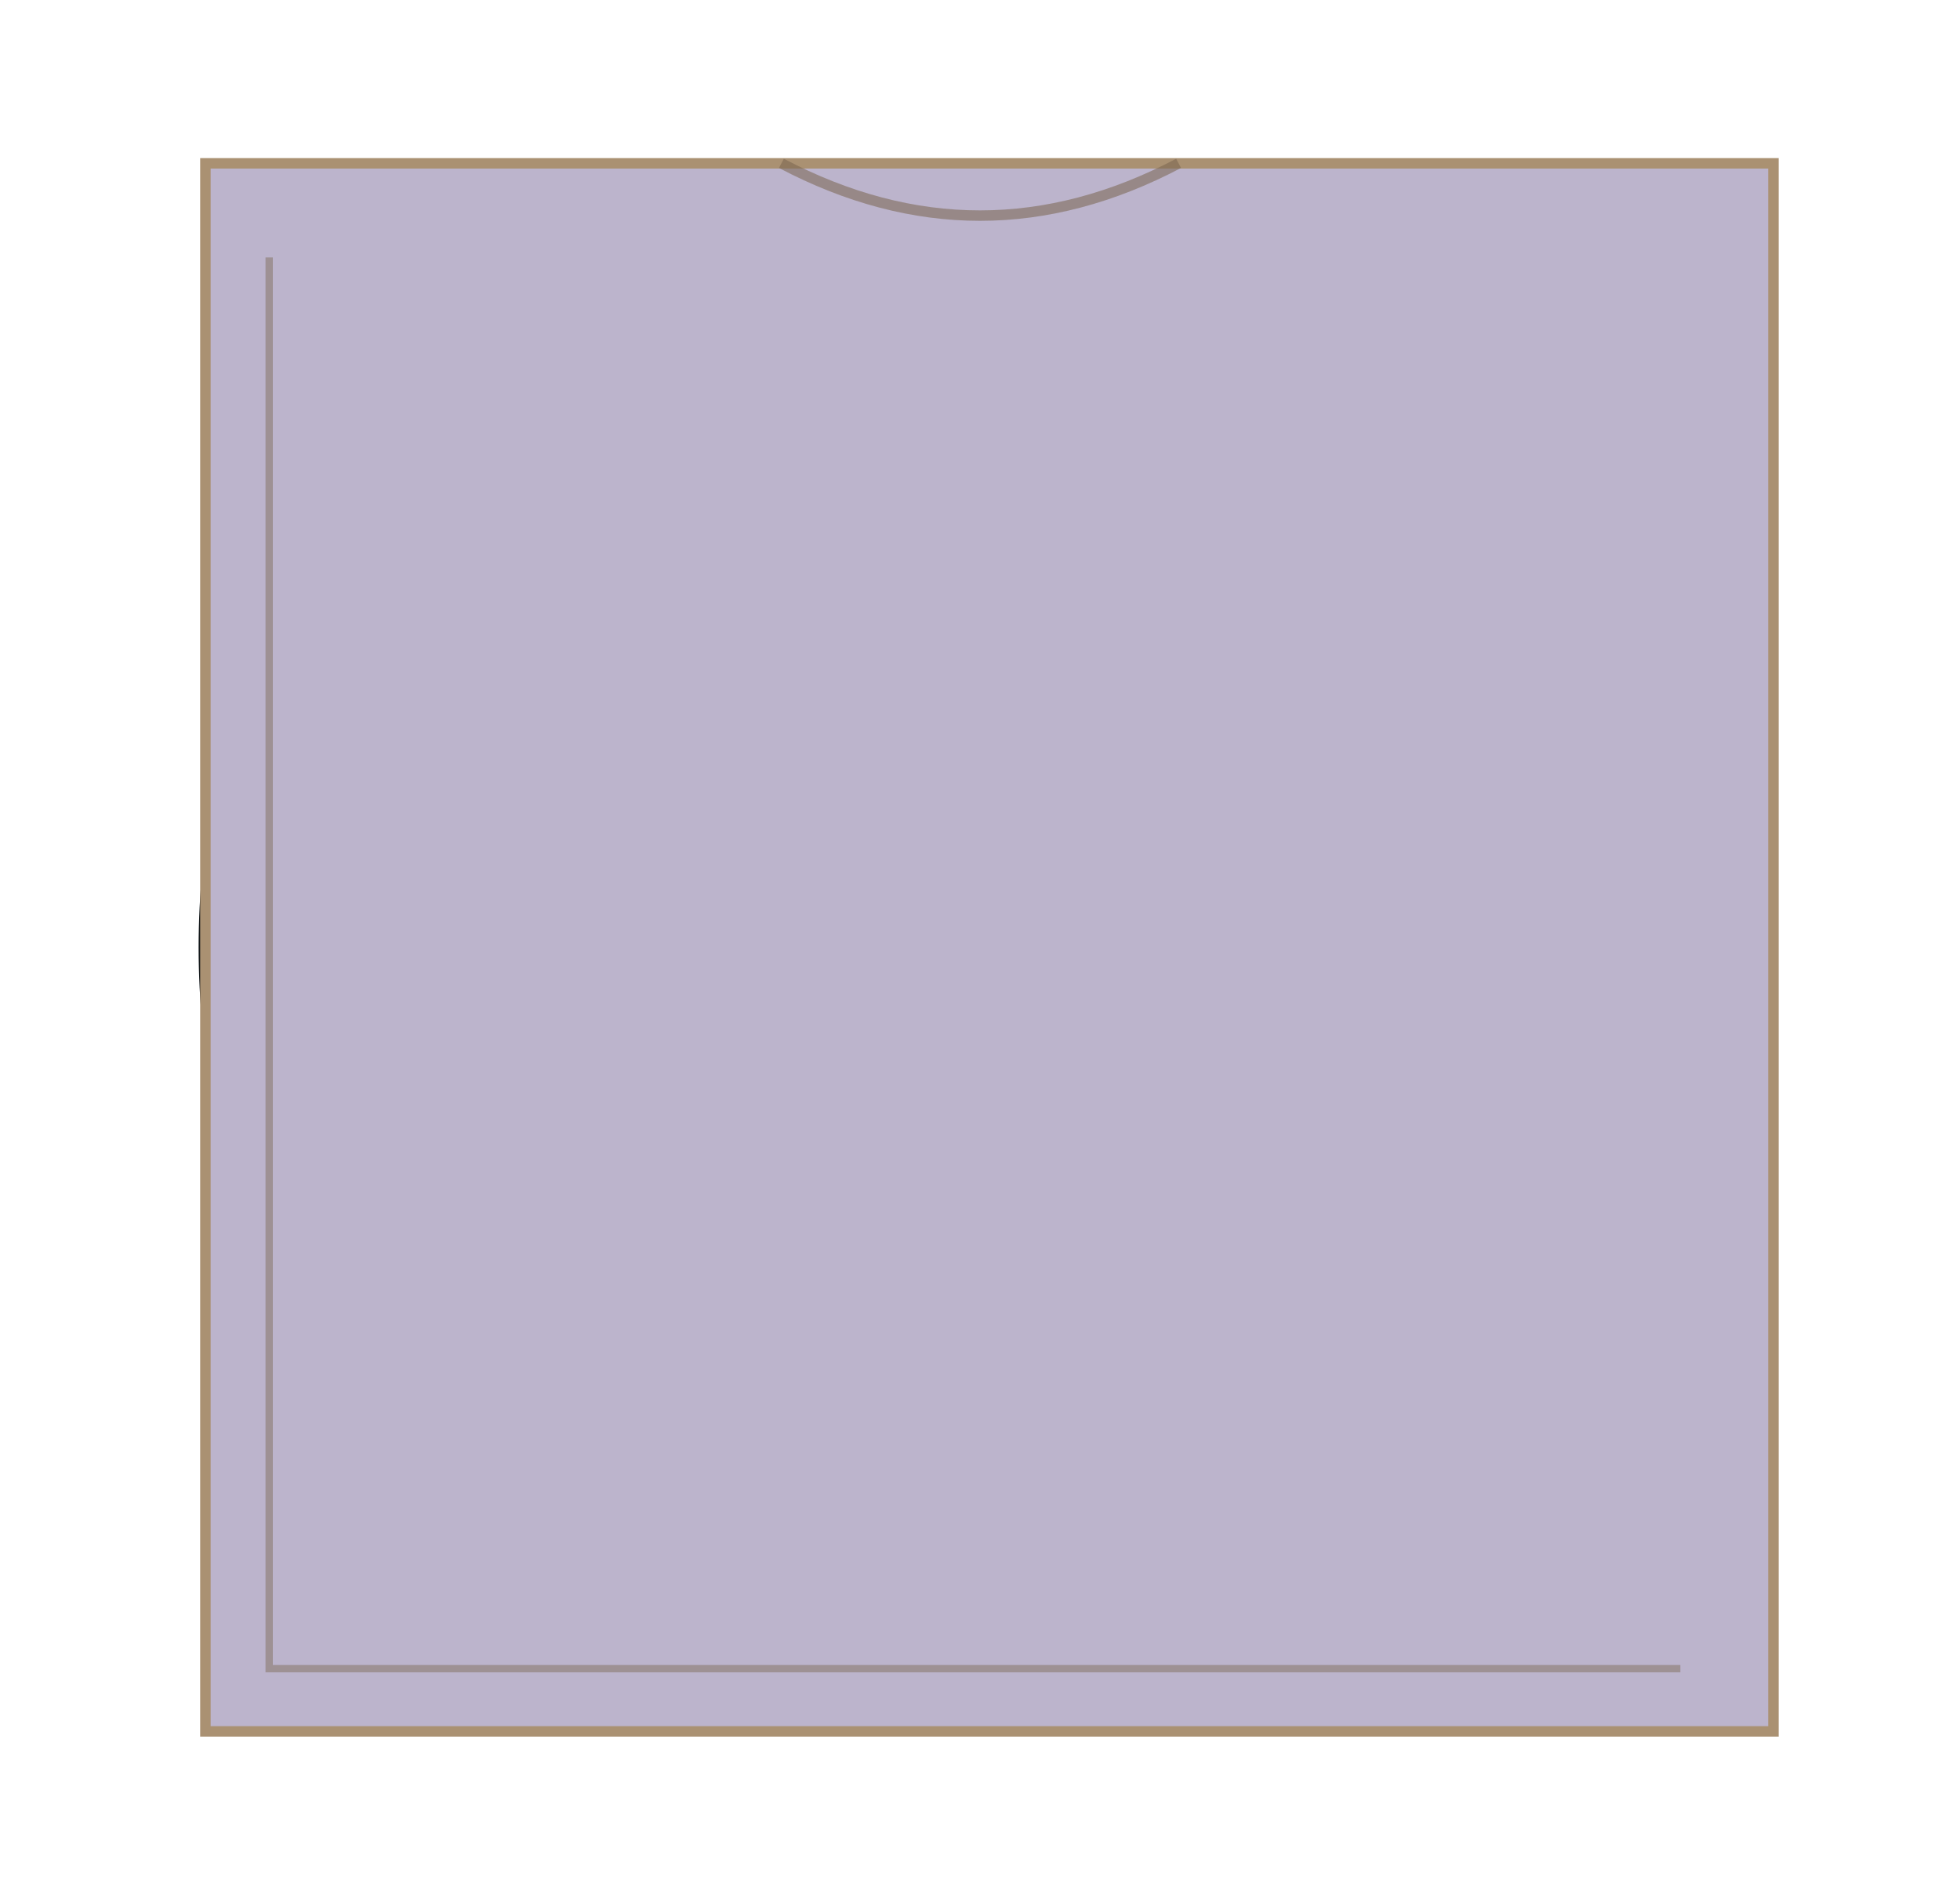
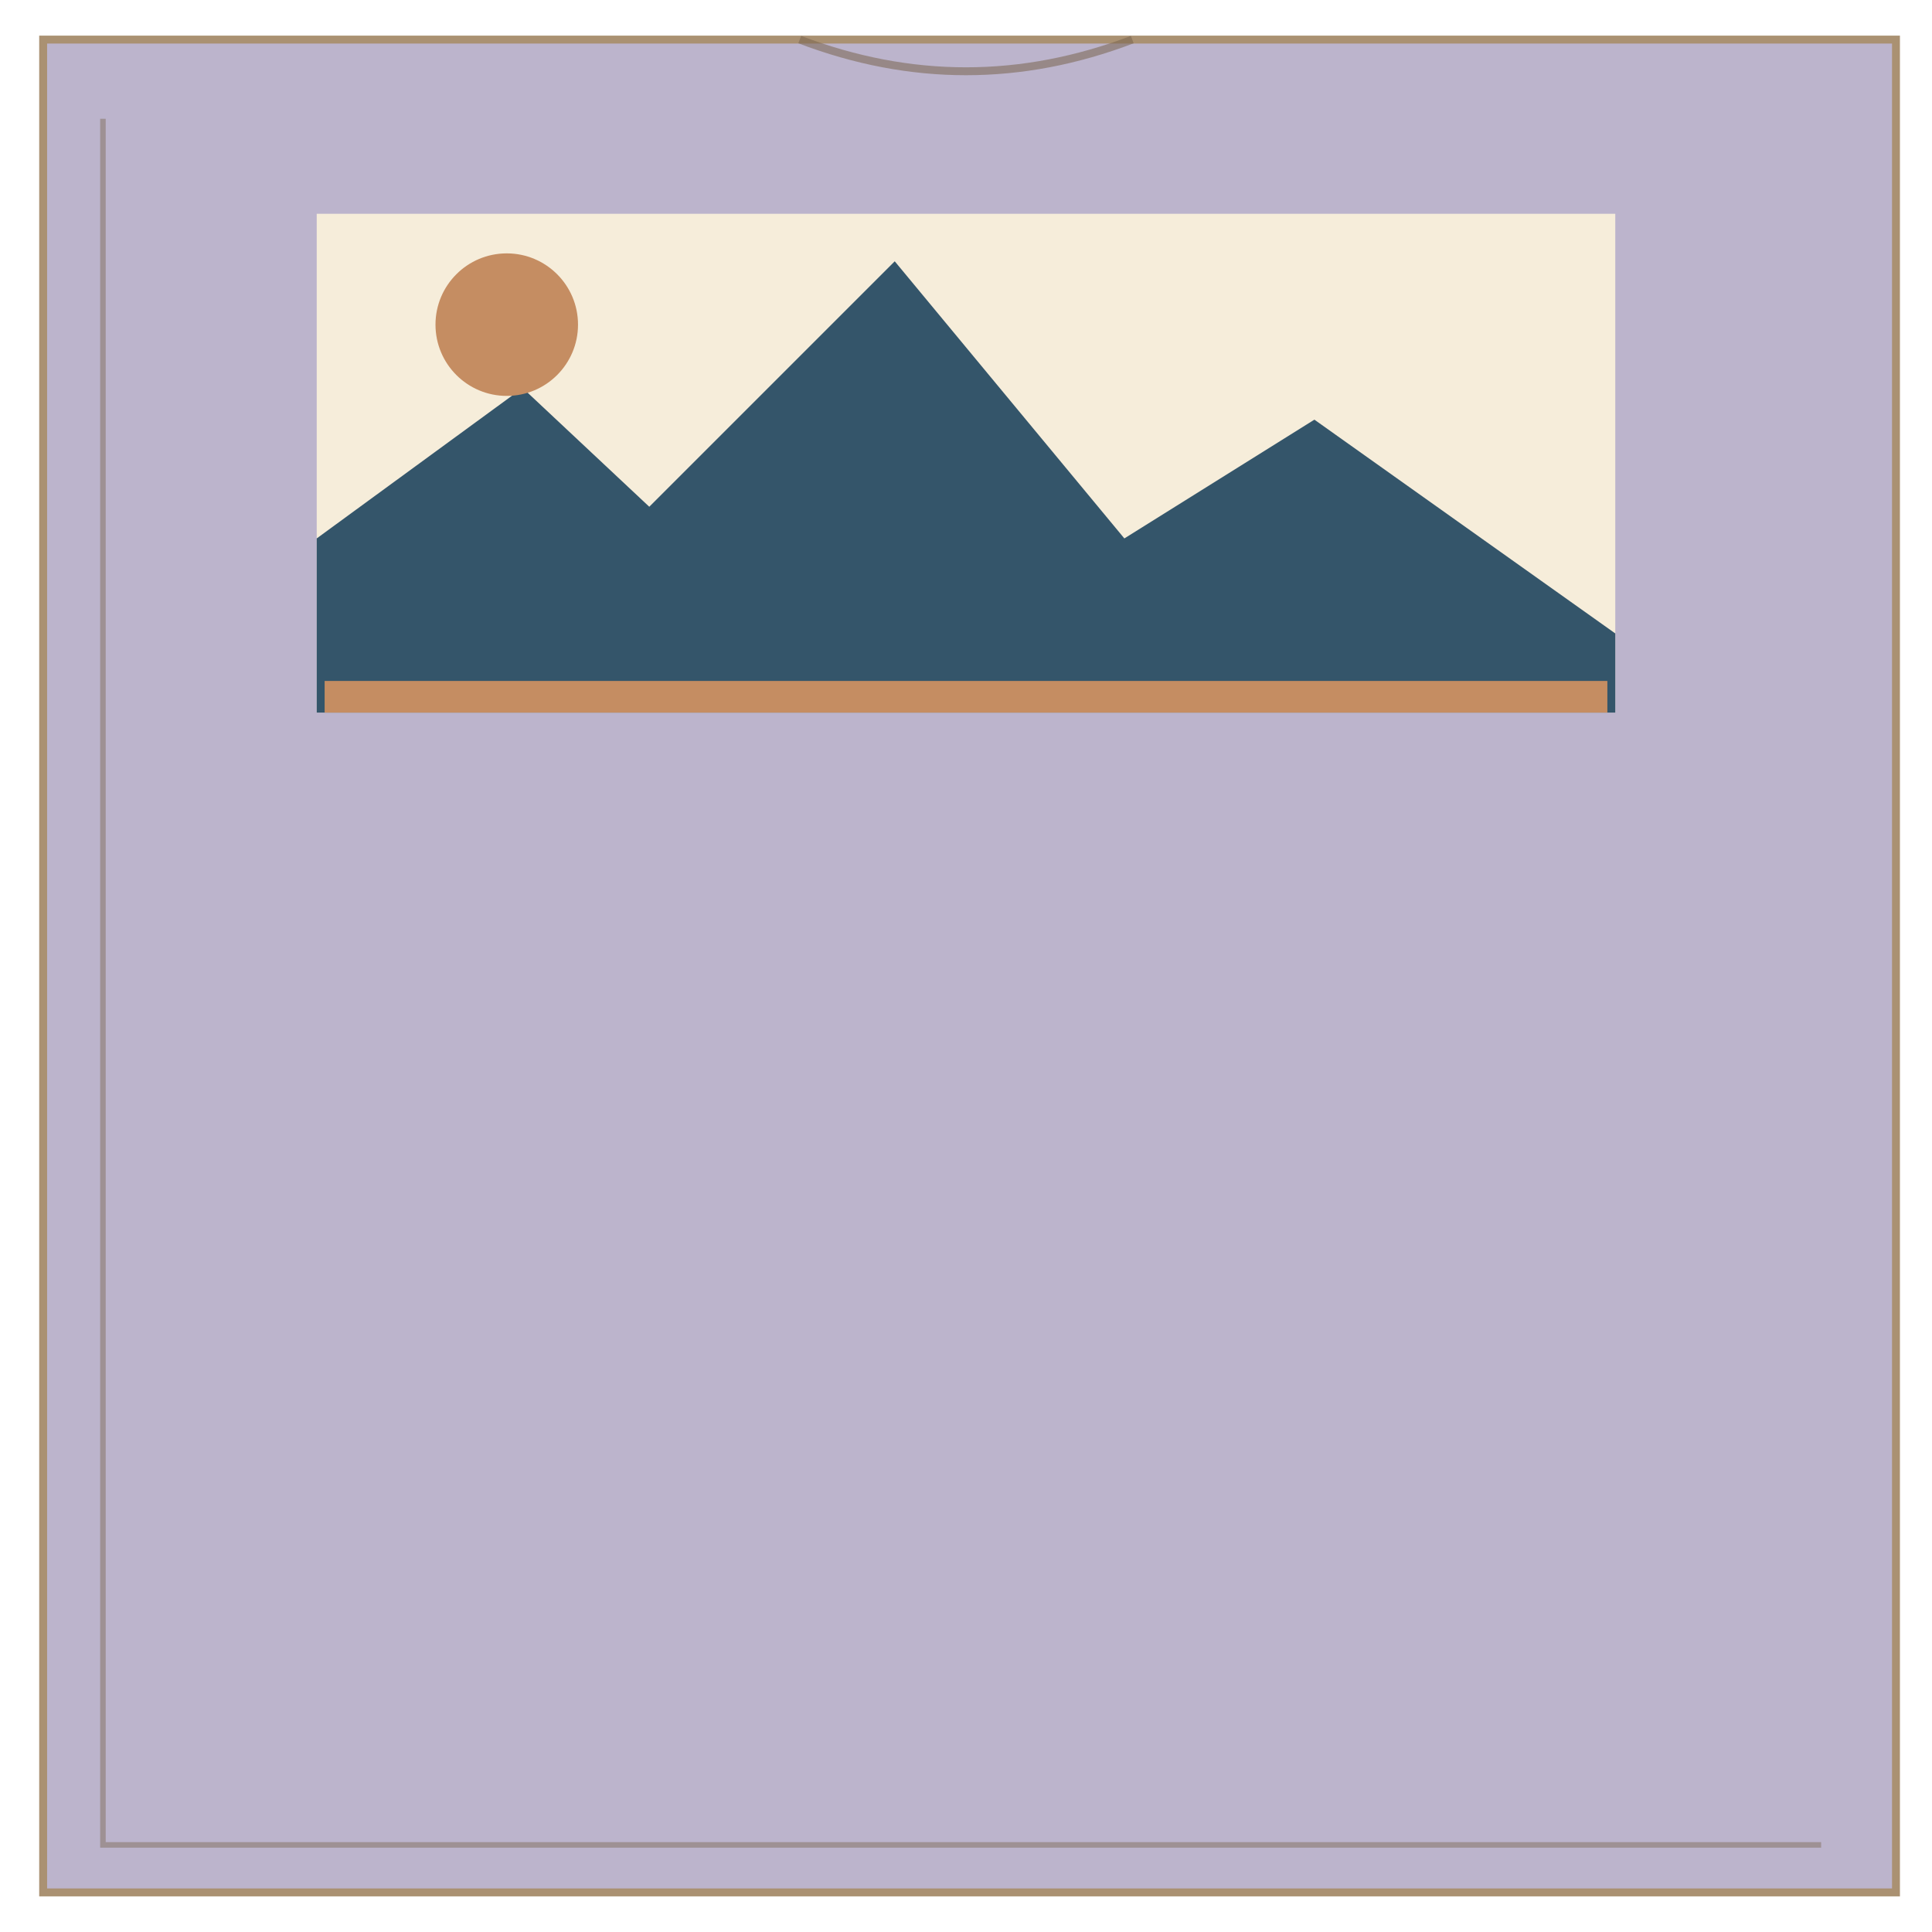
- <svg xmlns="http://www.w3.org/2000/svg" viewBox="60 92 120 116" preserveAspectRatio="xMidYMid meet" opacity="1" aria-hidden="true" focusable="false">
-   <g data-theme-part="record" transform="translate(0 48) translate(120 150) scale(0.64 0.64) translate(-120 -150)">
-     <g data-visual-axis="pressing" data-visual-value="2">
-       <circle cx="120" cy="75" r="74" fill="#242629" stroke="#111618" stroke-width="1.5" data-theme-record="disc" />
-       <circle cx="120" cy="75" r="52" fill="none" stroke="#515251" stroke-width=".6" />
-       <circle cx="120" cy="75" r="57" fill="none" stroke="#515251" stroke-width=".6" />
-       <circle cx="120" cy="75" r="62" fill="none" stroke="#515251" stroke-width=".6" />
-       <circle cx="120" cy="75" r="67" fill="none" stroke="#515251" stroke-width=".6" />
-       <circle cx="120" cy="75" r="72" fill="none" stroke="#515251" stroke-width=".6" />
+ <svg xmlns="http://www.w3.org/2000/svg" viewBox="59 59 122 122" preserveAspectRatio="xMidYMid meet" opacity="1" aria-hidden="true" focusable="false" data-variant-artwork="2" data-variant-orientation="6" data-variant-palette="4" data-variant-pressing="2" data-variant-seam="3" data-variant-silhouette="3" data-theme-variant="artwork:2|orientation:6|palette:4|pressing:2|seam:3|silhouette:3">
+   <g data-theme-part="record" transform="translate(0 0) translate(120 120) scale(0.5 0.5) translate(-120 -120)">
+     <rect x="12" y="12" width="216" height="216" fill="#e4dac4" />
+     <g data-theme-swap-detail="disc" data-visual-axis="pressing" data-visual-value="12">
+       <circle cx="120" cy="120" r="98" fill="#d5b77f" stroke="#24282a" stroke-width="1.5" data-theme-record="disc" />
+       <circle cx="120" cy="120" r="91" fill="none" stroke="#8e744f" stroke-width=".65" />
+       <circle cx="120" cy="120" r="86" fill="none" stroke="#8e744f" stroke-width=".65" />
+       <circle cx="120" cy="120" r="81" fill="none" stroke="#8e744f" stroke-width=".65" />
+       <circle cx="120" cy="120" r="75" fill="none" stroke="#8e744f" stroke-width=".65" />
+       <circle cx="120" cy="120" r="70" fill="none" stroke="#8e744f" stroke-width=".65" />
+       <circle cx="120" cy="120" r="65" fill="none" stroke="#8e744f" stroke-width=".65" />
+       <circle cx="120" cy="120" r="58" fill="none" stroke="#8e744f" stroke-width=".65" />
+       <circle cx="120" cy="120" r="53" fill="none" stroke="#8e744f" stroke-width=".65" />
+       <circle cx="120" cy="120" r="48" fill="none" stroke="#8e744f" stroke-width=".65" />
+       <circle cx="120" cy="120" r="43" fill="none" stroke="#8e744f" stroke-width=".65" />
+       <circle cx="120" cy="120" r="33" fill="#34556a" />
+       <circle cx="120" cy="120" r="3" fill="#191c1d" data-theme-spindle="true" />
+       <circle cx="120" cy="120" r="7" fill="none" stroke="#f5edda" stroke-width=".6" />
    </g>
-     <g data-visual-axis="palette" data-visual-value="4">
-       <circle cx="120" cy="75" r="44" fill="#bcb4cc" />
-       <circle cx="120" cy="75" r="2.7" fill="#161c1d" />
-       <circle cx="120" cy="75" r="7" fill="none" stroke="#655a4c" stroke-width=".5" opacity=".55" />
+     <path d="M12 12H108 Q108 21 120 21 Q132 21 132 12H228V228H12Z" fill="#eddfc2" stroke="#b7a991" stroke-width="1" data-theme-material="paper" />
+     <path d="M17 17V223H222" fill="none" stroke="#ded3bd" stroke-width=".7" />
+     <path d="M30 26H87V30H30Z M153 26H210V30H153Z M30 216H87V219H30Z M153 216H210V219H153Z" fill="#34556a" />
+   </g>
+   <g data-theme-part="sleeve" transform="translate(0 0) translate(120 120) scale(0.5 0.5) translate(-120 -120)">
+     <g data-visual-axis="silhouette" data-visual-value="3">
+       <g data-visual-axis="palette" data-visual-value="4">
+         <rect x="3.45" y="3" width="234" height="234" fill="#bcb4cc" stroke="#aa9172" stroke-width="1" />
+       </g>
    </g>
-     <g data-visual-axis="artwork" data-visual-value="2">
-       <g data-visual-axis="orientation" data-visual-value="6" transform="rotate(3 120 98)">
-         <path d="M110 91H130" fill="none" stroke="#5b5550" stroke-width="1" />
-         <path d="M112 95H128" fill="none" stroke="#5b5550" stroke-width="1" />
-         <path d="M114 99H126" fill="none" stroke="#5b5550" stroke-width="1" />
-         <path d="M116 103H124" fill="none" stroke="#5b5550" stroke-width="1" />
+     <g data-visual-axis="seam" data-visual-value="3">
+       <path d="M11 13V231H228" fill="none" stroke="#79654f" stroke-width=".7" opacity=".45" />
+       <path d="M99 3Q120 11 141 3" fill="none" stroke="#79654f" stroke-width="1" opacity=".55" />
+       <g data-visual-axis="artwork" data-visual-value="2">
+         <rect x="38" y="25" width="164" height="63" fill="#f6edda" />
+         <path d="M38 88V66L64 47L80 62L111 31L140 66L164 51L202 78V88Z" fill="#34556a" />
+         <circle cx="62" cy="39" r="9" fill="#c58d62" />
+         <path d="M39 84H201V88H39Z" fill="#c58d62" />
      </g>
    </g>
  </g>
-   <g data-theme-part="sleeve" transform="translate(0 -25.6) translate(120 150) scale(0.64 0.64) translate(-120 -150)">
-     <g data-visual-axis="silhouette" data-visual-value="3">
-       <rect x="45.9" y="115" width="150" height="150" fill="#bcb4cc" stroke="#aa9172" stroke-width="1" />
-     </g>
-     <g data-visual-axis="seam" data-visual-value="3">
-       <path d="M52 124V259H187" fill="none" stroke="#79654f" stroke-width=".7" opacity=".45" />
-       <path d="M101 115Q120 125 139 115" fill="none" stroke="#79654f" stroke-width="1" opacity=".55" />
-     </g>
-   </g>
-   <rect x="79" y="132" width="82" height="39" fill="none" data-theme-content-area="content" />
+   <rect x="78" y="106" width="84" height="38" fill="none" data-theme-content-area="content" />
</svg>
